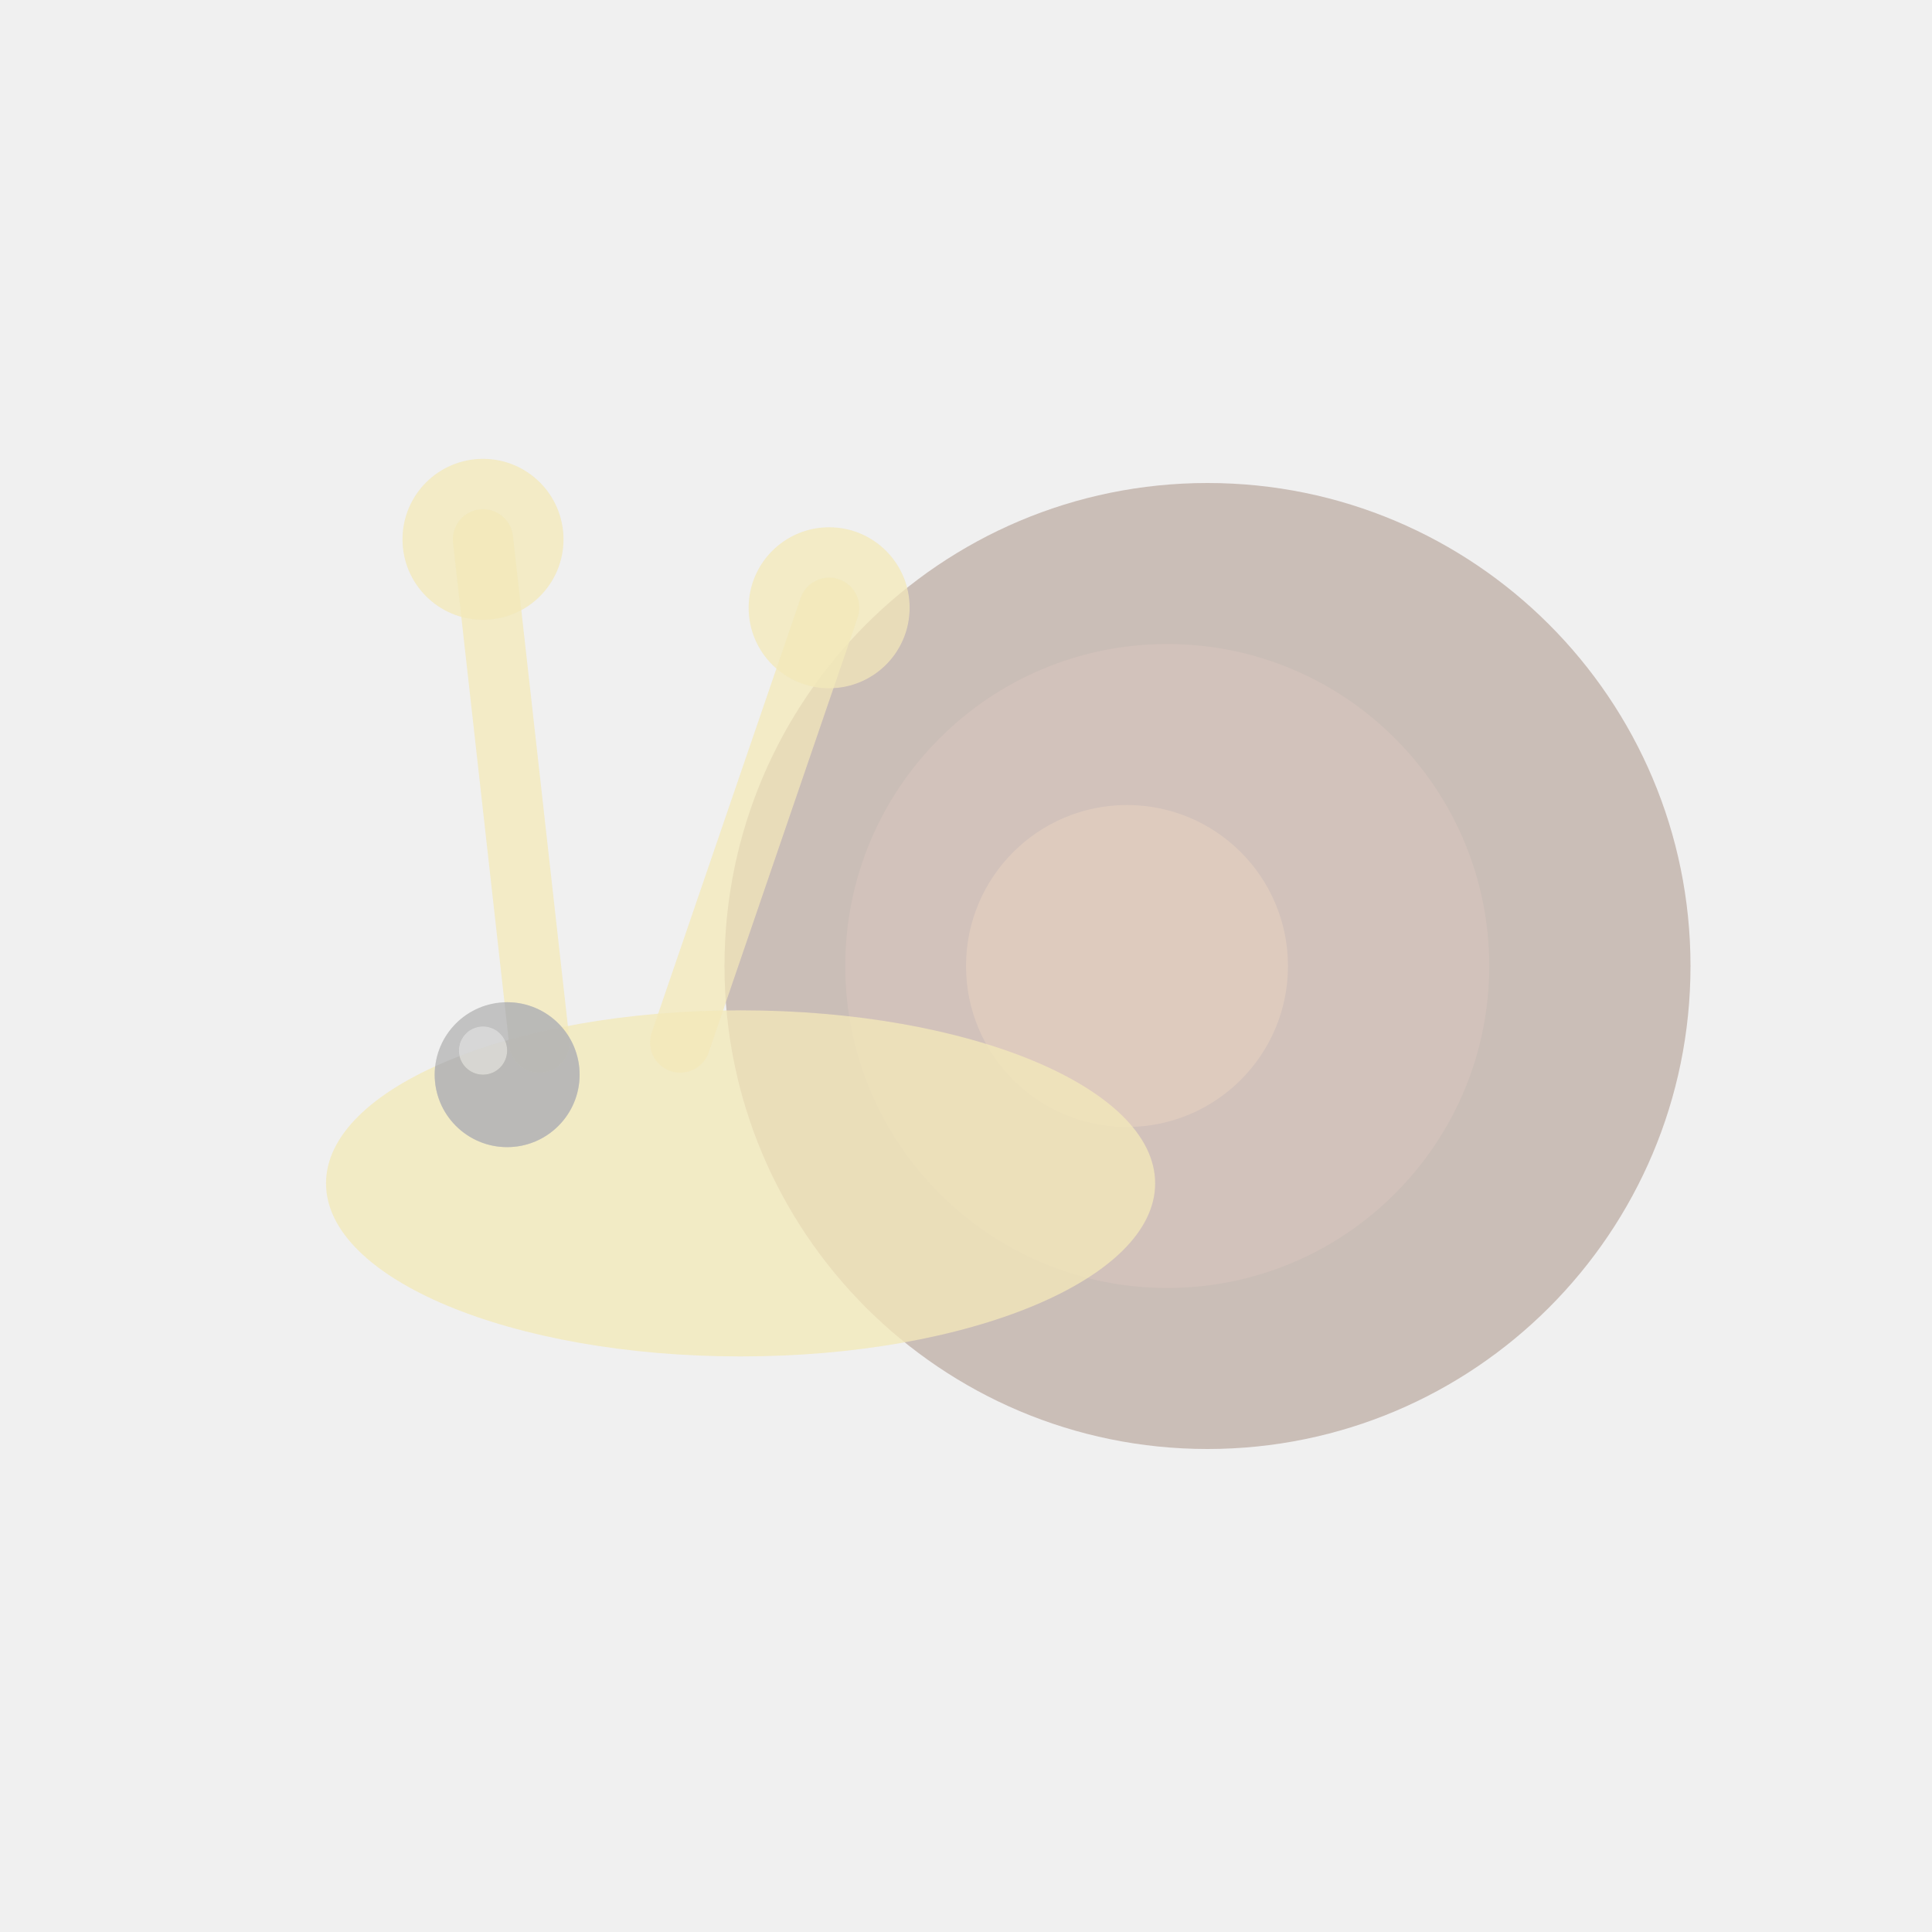
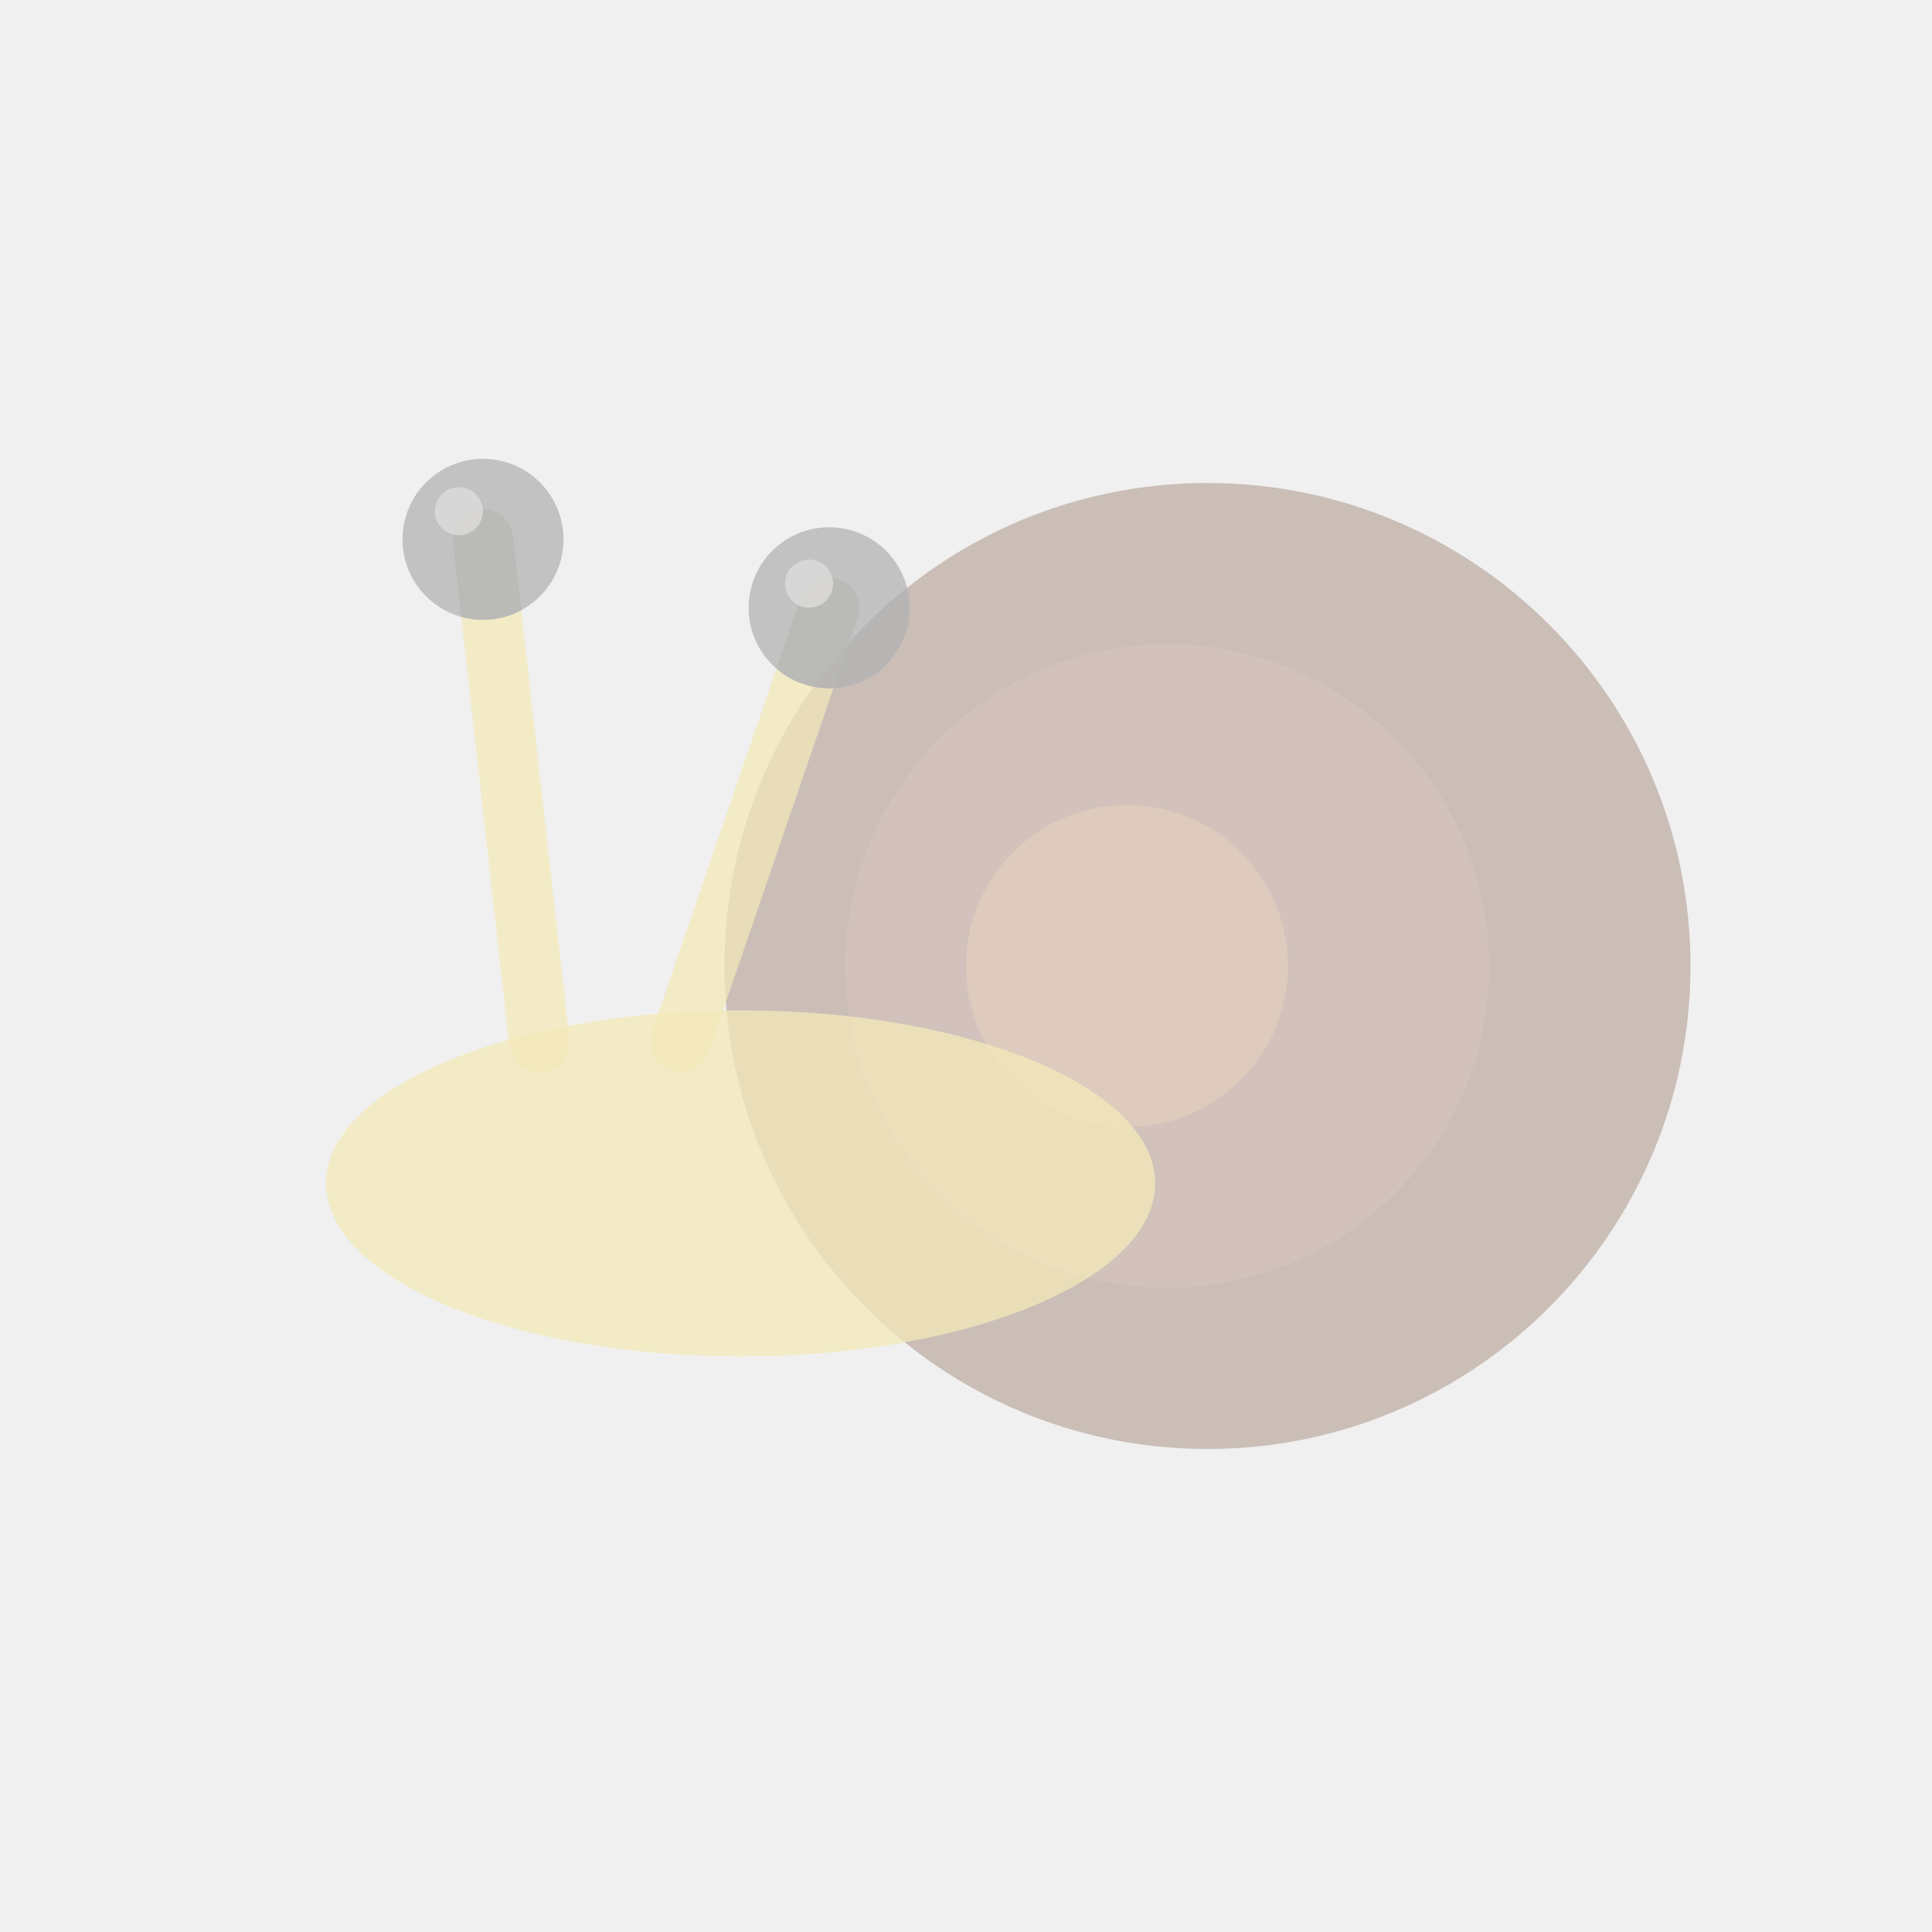
<svg xmlns="http://www.w3.org/2000/svg" viewBox="0 0 48 48" width="48" height="48">
  <filter id="t">
    <feColorMatrix type="matrix" values="0.55 0 0 0 0.45  0 0.55 0 0 0.45  0 0 0.55 0 0.45  0 0 0 1 0" />
  </filter>
  <g filter="url(#t)">
    <g transform="translate(48,0) scale(-1,1)">
      <ellipse cx="16" cy="33" rx="4" ry="1.2" fill="#E8D44D" opacity="0.17" />
      <circle cx="18" cy="24" r="12" fill="#8B5E3C" />
      <circle cx="19" cy="24" r="8" fill="#A0714F" />
      <circle cx="20" cy="24" r="4" fill="#BD8C64" />
      <ellipse cx="29.6" cy="29.4" rx="10.3" ry="4.3" fill="#E8D44D" opacity="0.80" />
      <line x1="31.1" y1="25.9" x2="27.4" y2="15.1" stroke="#E8D44D" stroke-width="1.5" stroke-linecap="round" opacity="0.77" />
-       <circle cx="27.4" cy="15.1" r="2" fill="#E8D44D" opacity="0.77" />
+       <circle cx="27.4" cy="15.1" r="2" fill="#1a1a1a" opacity="0.77" />
+       <circle cx="27.9" cy="14.5" r="0.6" fill="white" opacity="0.54" />
      <line x1="34.6" y1="25.9" x2="36.0" y2="13.4" stroke="#E8D44D" stroke-width="1.5" stroke-linecap="round" opacity="0.77" />
-       <circle cx="36.0" cy="13.4" r="2" fill="#E8D44D" opacity="0.77" />
-       <circle cx="35.4" cy="26.7" r="1.8" fill="#1a1a1a" opacity="0.77" />
-       <circle cx="36.0" cy="26.1" r="0.6" fill="white" opacity="0.54" />
+       <circle cx="36.0" cy="13.4" r="2" fill="#1a1a1a" opacity="0.77" />
+       <circle cx="36.6" cy="12.7" r="0.6" fill="white" opacity="0.54" />
    </g>
  </g>
</svg>
